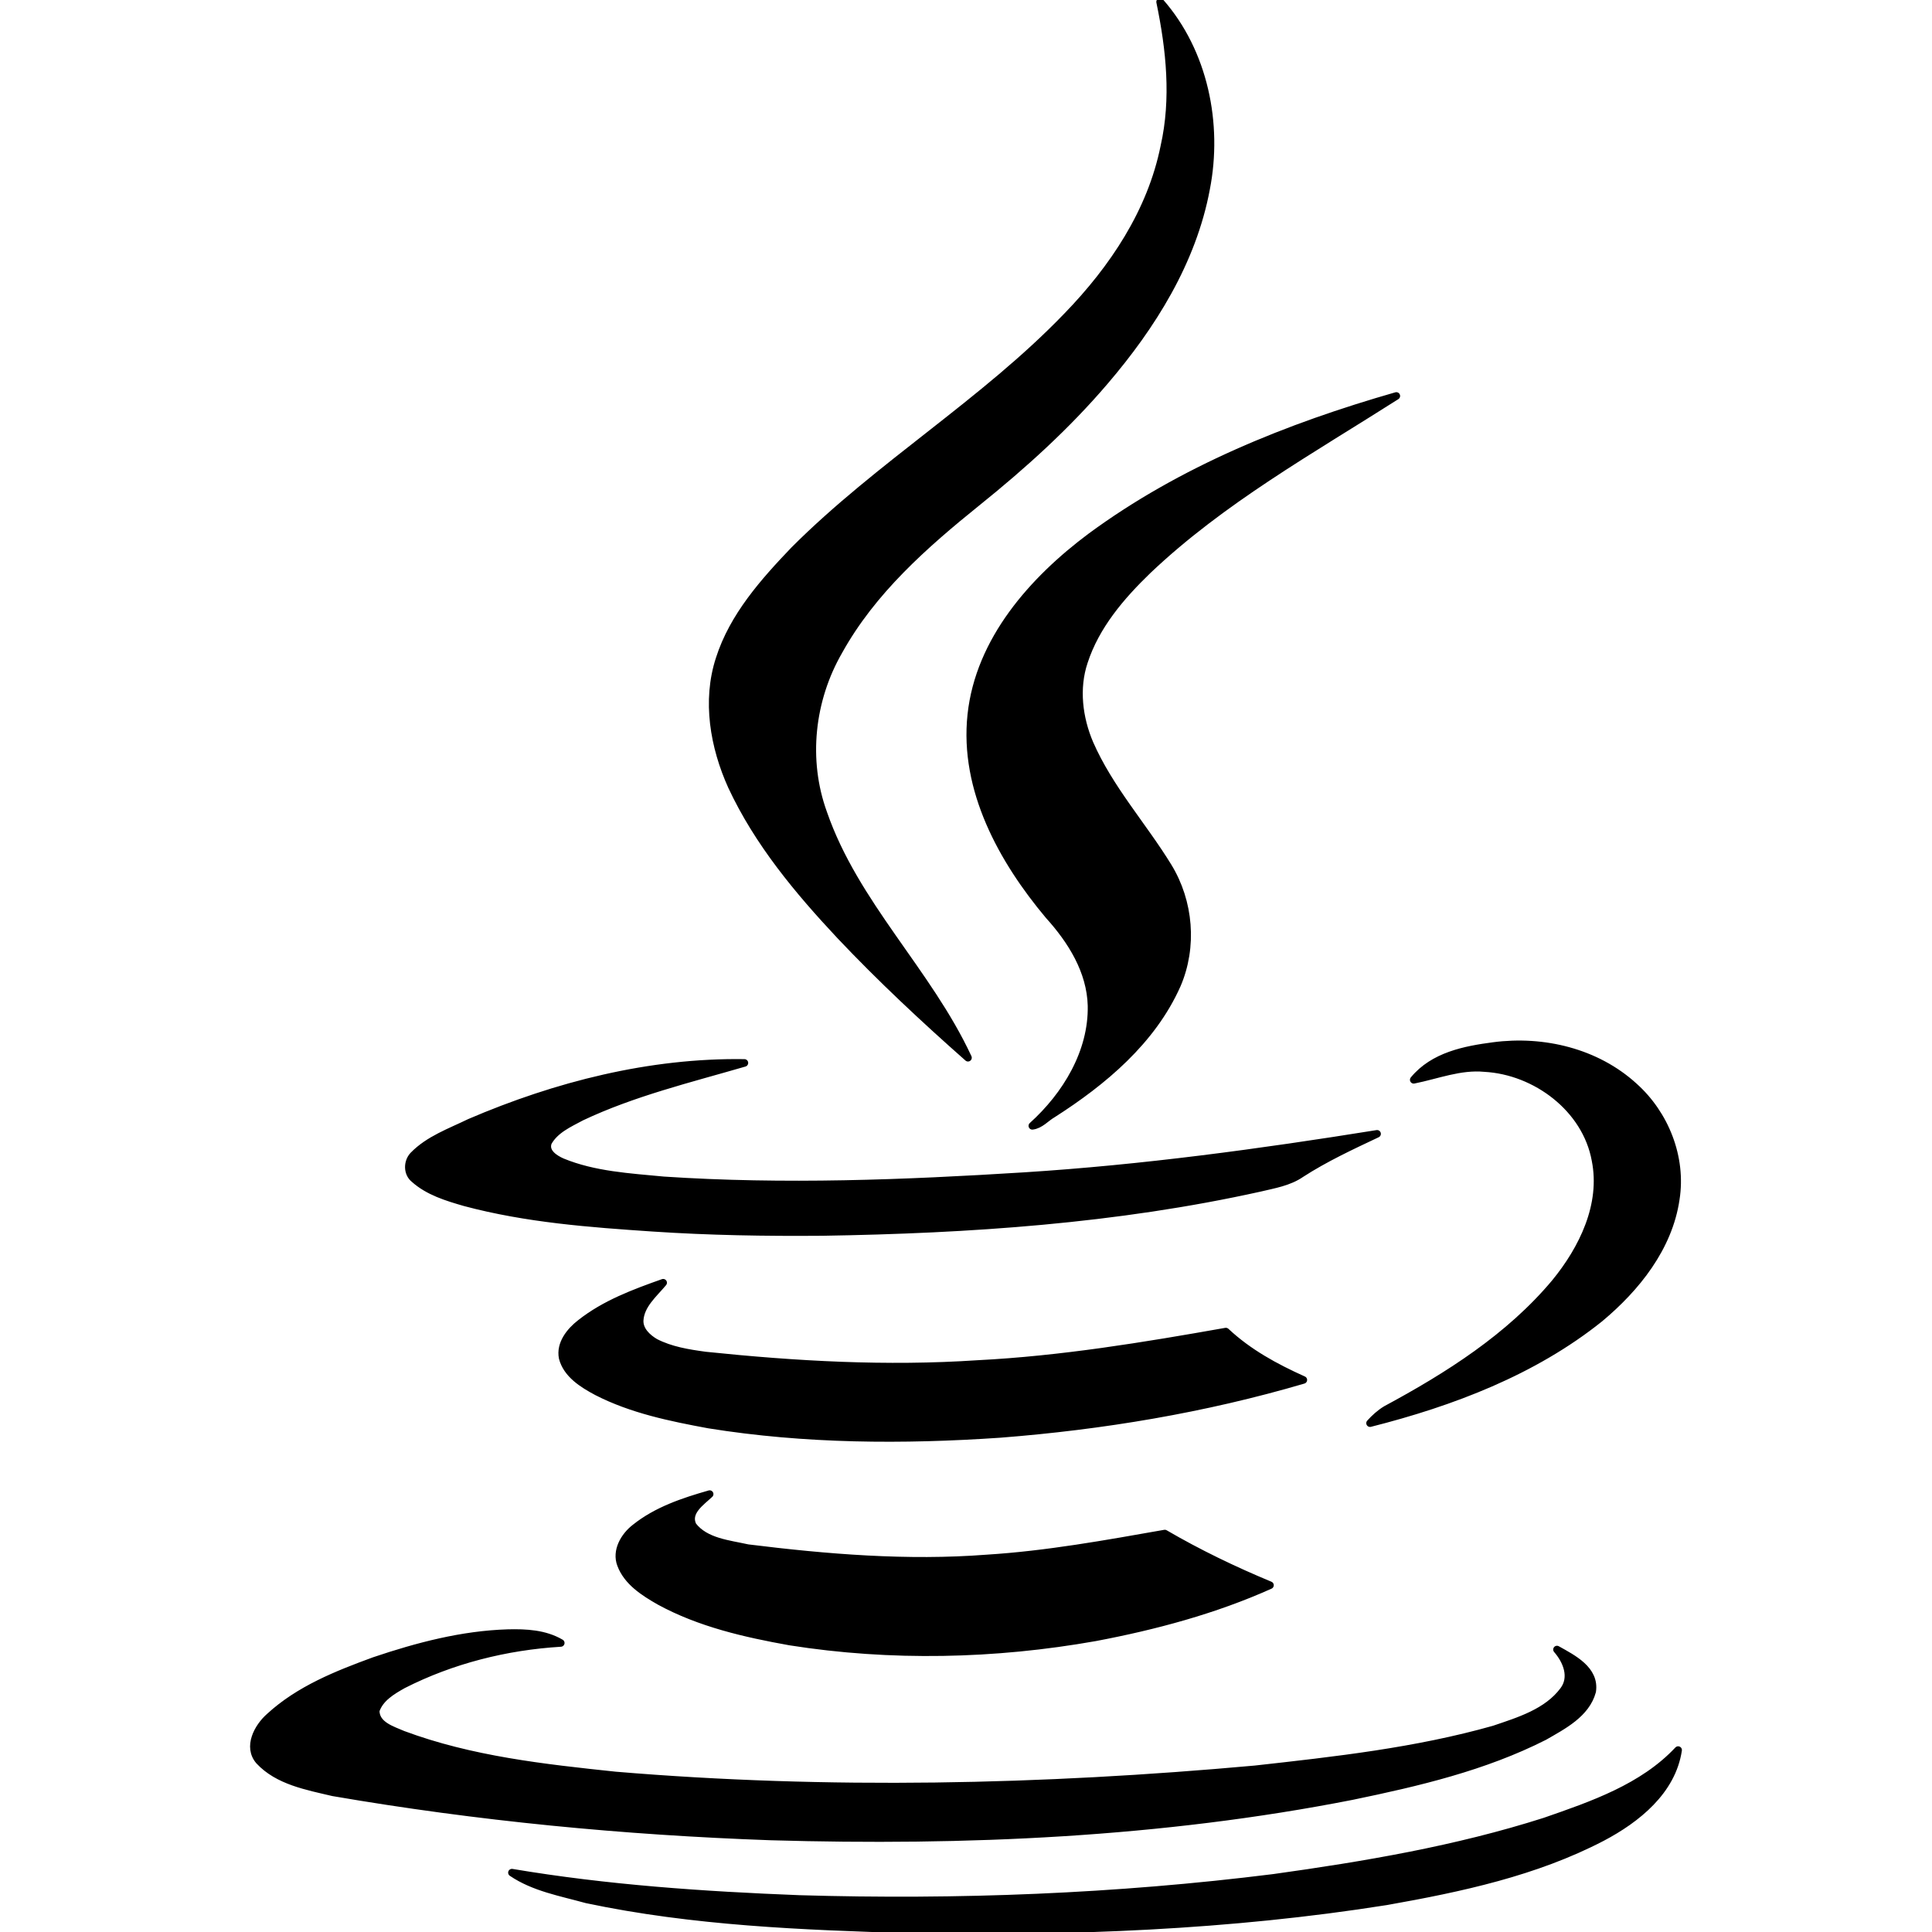
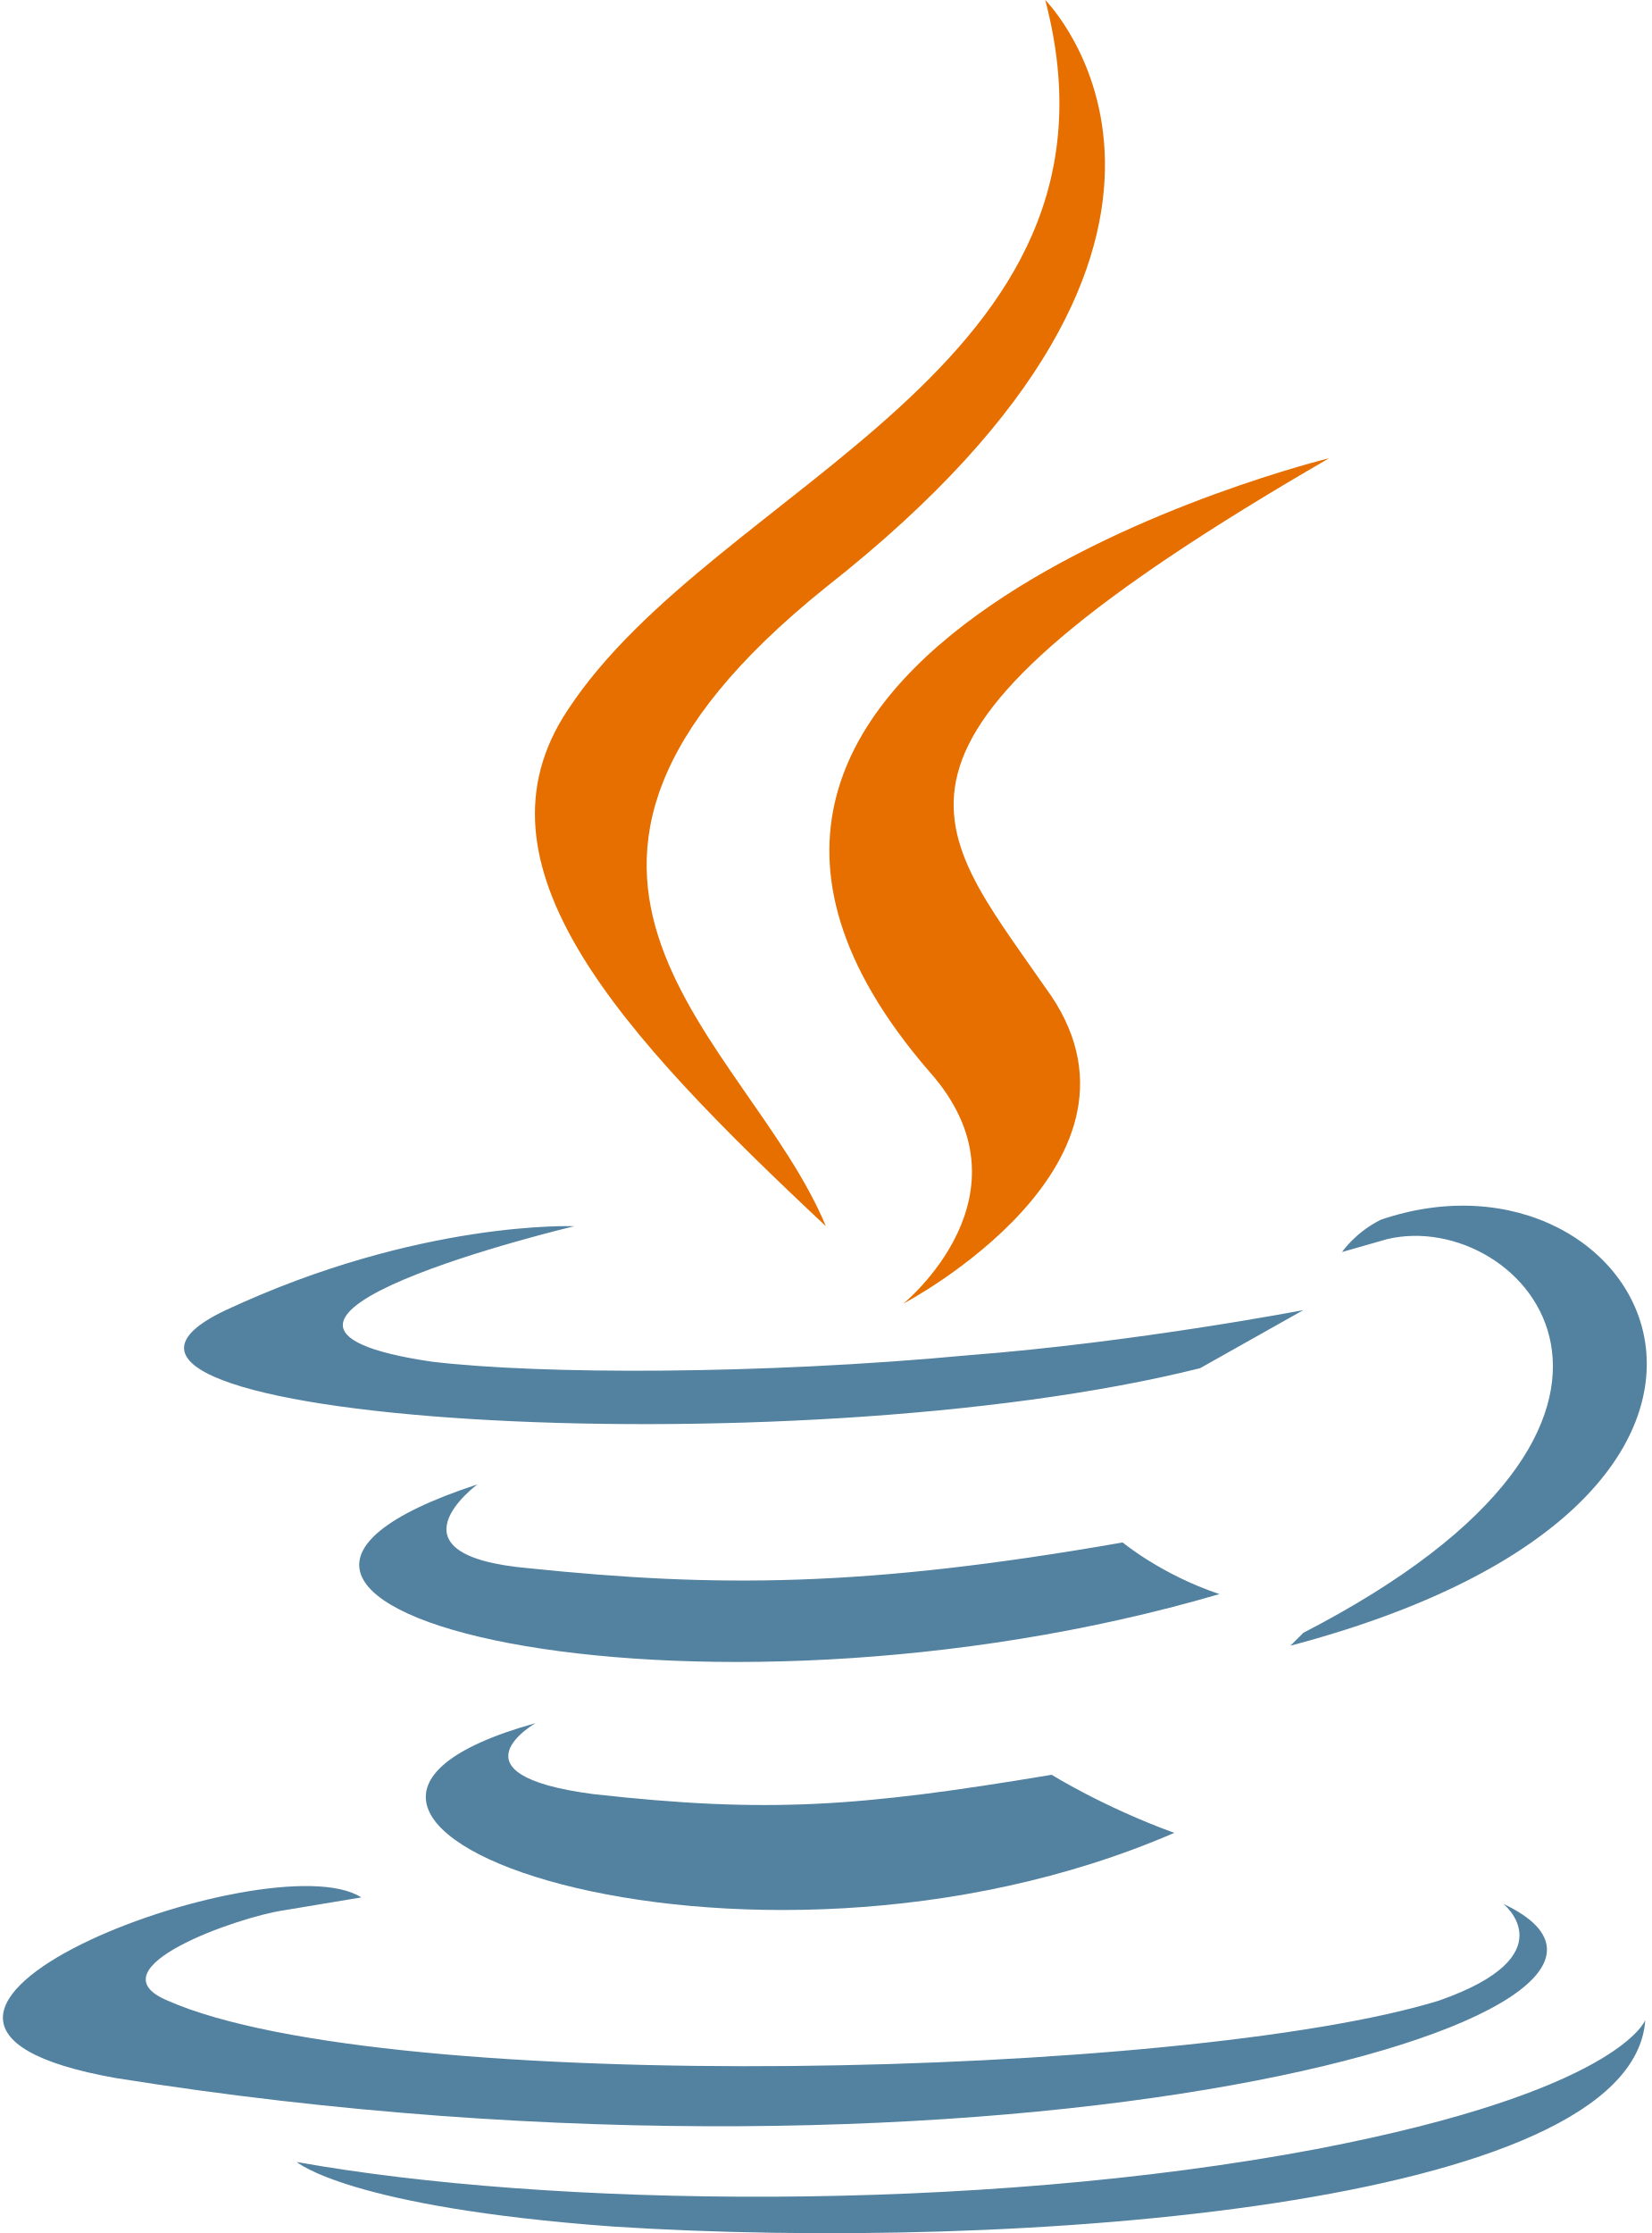
- <svg xmlns="http://www.w3.org/2000/svg" xml:space="preserve" fill="currentColor" stroke="currentColor" stroke-linecap="round" stroke-linejoin="round" stroke-width="2" viewBox="0 0 512 512">
-   <path d="M193.918 208.369c-4.729-10.456-6.849-22.652-3.236-33.731 3.612-11.327 11.703-20.413 19.794-28.878 22.525-22.531 50.285-39.085 72.316-61.986 12.197-12.573 22.278-27.634 25.762-44.937 2.864-12.695 1.496-25.764-1.117-38.337 11.7 13.319 15.559 32.363 12.197 49.541-3.608 19.292-14.316 36.344-26.886 51.031-10.081 11.827-21.659 22.282-33.731 31.993-14.065 11.327-27.88 23.524-36.716 39.457-7.472 12.943-9.215 28.876-4.11 42.942 8.341 24.146 27.756 42.071 38.338 64.848-11.703-10.332-23.152-21.036-33.86-32.361-11.198-11.95-21.78-24.644-28.751-39.582m63.48-18.921c-2.115 19.792 8.213 38.462 20.539 53.151 5.972 6.596 11.076 14.687 11.323 23.899.251 12.318-6.716 23.774-15.684 31.861 2.119-.246 3.612-2.115 5.355-3.11 13.443-8.589 26.385-19.418 32.982-34.227 4.357-10.083 3.362-22.034-2.362-31.371-6.724-10.953-15.559-20.662-20.786-32.61-2.867-6.721-3.862-14.562-1.496-21.657 3.114-9.583 9.834-17.426 16.93-24.272 19.54-18.544 43.189-31.743 65.844-46.179-28.629 8.214-56.883 19.542-81.03 37.343-15.311 11.451-29.498 27.382-31.615 47.172m136.049 93.604c13.568.748 26.882 10.704 29.374 24.397 2.366 11.825-3.358 23.524-10.705 32.485-12.075 14.438-28.382 24.771-44.807 33.609-1.622.991-2.99 2.237-4.235 3.608 21.659-5.478 43.314-13.689 60.867-27.756 9.705-8.091 18.294-18.799 20.163-31.619 1.743-11.076-2.86-22.528-11.077-29.871-9.96-9.09-24.021-12.448-37.218-10.704-7.593.995-15.931 2.613-21.158 8.961 6.226-1.241 12.32-3.733 18.796-3.11M123.22 318.647c16.303 4.357 33.108 5.603 49.787 6.724 14.936.995 29.875 1.246 44.937 1.12 38.833-.619 77.916-3.236 116.003-11.699 3.608-.87 7.593-1.493 10.833-3.733 6.347-4.11 13.313-7.347 20.162-10.583-30.995 4.979-62.113 9.215-93.478 11.205-31.74 1.991-63.731 3.236-95.593 1.121-9.086-.87-18.423-1.371-26.886-4.858-1.994-.87-4.733-2.609-3.738-5.227 1.869-3.361 5.603-4.977 8.839-6.72 13.694-6.473 28.629-10.081 43.193-14.313-25.021-.376-49.916 5.971-72.814 15.806-5.105 2.491-10.83 4.481-14.936 8.714-1.622 1.739-1.622 4.732.247 6.222 3.735 3.361 8.711 4.854 13.444 6.221m201.644 34.233c-21.784 3.859-43.694 7.472-65.726 8.589-24.147 1.618-48.294.247-72.191-2.241-4.604-.623-9.211-1.368-13.317-3.483-2.116-1.246-4.231-3.236-4.106-5.854.247-4.106 3.73-6.967 6.222-9.956-7.715 2.739-15.434 5.599-21.906 10.708-2.742 2.116-5.478 5.474-4.733 9.208 1.125 4.356 5.356 6.97 9.09 8.96 9.208 4.733 19.54 6.846 29.625 8.714 25.511 4.11 51.527 4.235 77.167 2.488 27.141-2.115 54.148-6.594 80.411-14.313-7.468-3.358-14.564-7.221-20.536-12.82m-136.796 43.071c-6.97 1.99-14.066 4.357-19.79 8.957-2.868 2.241-5.105 6.104-3.734 9.713 1.743 4.604 6.1 7.347 10.203 9.705 10.708 5.854 22.78 8.589 34.604 10.708 26.765 4.229 54.27 3.608 80.908-1.12 15.806-2.989 31.615-7.221 46.301-13.815-9.584-3.984-18.917-8.467-27.878-13.693-15.559 2.738-31.246 5.603-47.178 6.598-21.032 1.618-42.319-.125-63.355-2.738-4.98-1.121-11.202-1.618-14.563-5.976-1.739-3.613 2.242-6.227 4.482-8.339m170.277 80.031c17.424-3.604 34.977-7.719 50.908-15.806 4.976-2.867 11.076-5.979 12.698-11.95.87-5.725-5.105-8.714-9.337-11.08 2.613 2.993 4.356 7.347 1.74 10.83-4.357 5.853-11.821 8.091-18.42 10.332-20.66 5.85-42.072 8.216-63.355 10.582-56.385 5.102-113.146 6.348-169.528 1.618-18.92-1.994-38.217-4.109-56.264-10.829-2.86-1.246-7.217-2.492-7.217-6.352 1.117-3.354 4.357-5.227 7.217-6.845 12.945-6.595 27.384-10.207 41.822-11.077-4.228-2.491-9.208-2.738-14.062-2.613-12.076.373-23.9 3.483-35.349 7.347-9.834 3.604-19.916 7.59-27.76 14.811-3.111 2.735-5.971 7.962-2.739 11.699 4.98 5.353 12.699 6.72 19.54 8.338 38.338 6.599 77.171 10.328 116.011 11.699 51.531 1.498 103.434-.744 154.095-10.704m51.033 6.724c-23.402 7.468-47.672 11.574-71.822 14.936-41.696 5.227-83.769 6.845-125.716 5.603-25.515-.995-51.03-2.738-76.176-6.974 5.85 3.984 13.071 5.227 19.794 7.096 28.257 5.976 57.255 7.096 86.01 7.966 42.19.748 84.387-.87 125.962-7.468 19.669-3.48 39.459-7.715 57.13-16.927 9.215-4.854 18.552-12.326 20.163-23.152-9.332 9.955-22.772 14.563-35.345 18.92" />
+ <svg preserveAspectRatio="xMidYMid" viewBox="0 0 256 346">
+   <path fill="#5382a1" d="M83 267s-14 8 9 11c27 3 41 2 71-3 0 0 8 5 19 9-67 29-153-2-99-17m-9-37s-15 11 8 13c29 3 52 3 92-4 0 0 6 5 15 8-82 24-173 2-115-17" />
+   <path fill="#e76f00" d="M144 166c17 19-4 36-4 36s42-22 22-49c-18-26-32-38 44-82 0 0-119 29-62 95" />
+   <path fill="#5382a1" d="M233 295s10 8-10 15c-39 12-163 15-197 0-12-5 11-13 18-14l12-2c-14-9-89 19-38 28 138 22 251-10 215-27M89 190s-63 15-22 21c17 2 51 2 83-1 26-2 52-7 52-7l-16 9c-64 16-187 8-151-9 30-14 54-13 54-13m113 63c64-33 34-66 13-61l-7 2s2-3 6-5c41-14 73 43-14 66z" />
+   <path fill="#e76f00" d="M162 0s36 36-34 91c-56 45-12 70 0 99-32-30-56-56-40-80 23-35 89-53 74-110" />
+   <path fill="#5382a1" d="M95 345c62 4 158-3 160-32 0 0-4 11-51 20-53 10-119 9-158 2 0 0 8 7 49 10" />
</svg>
